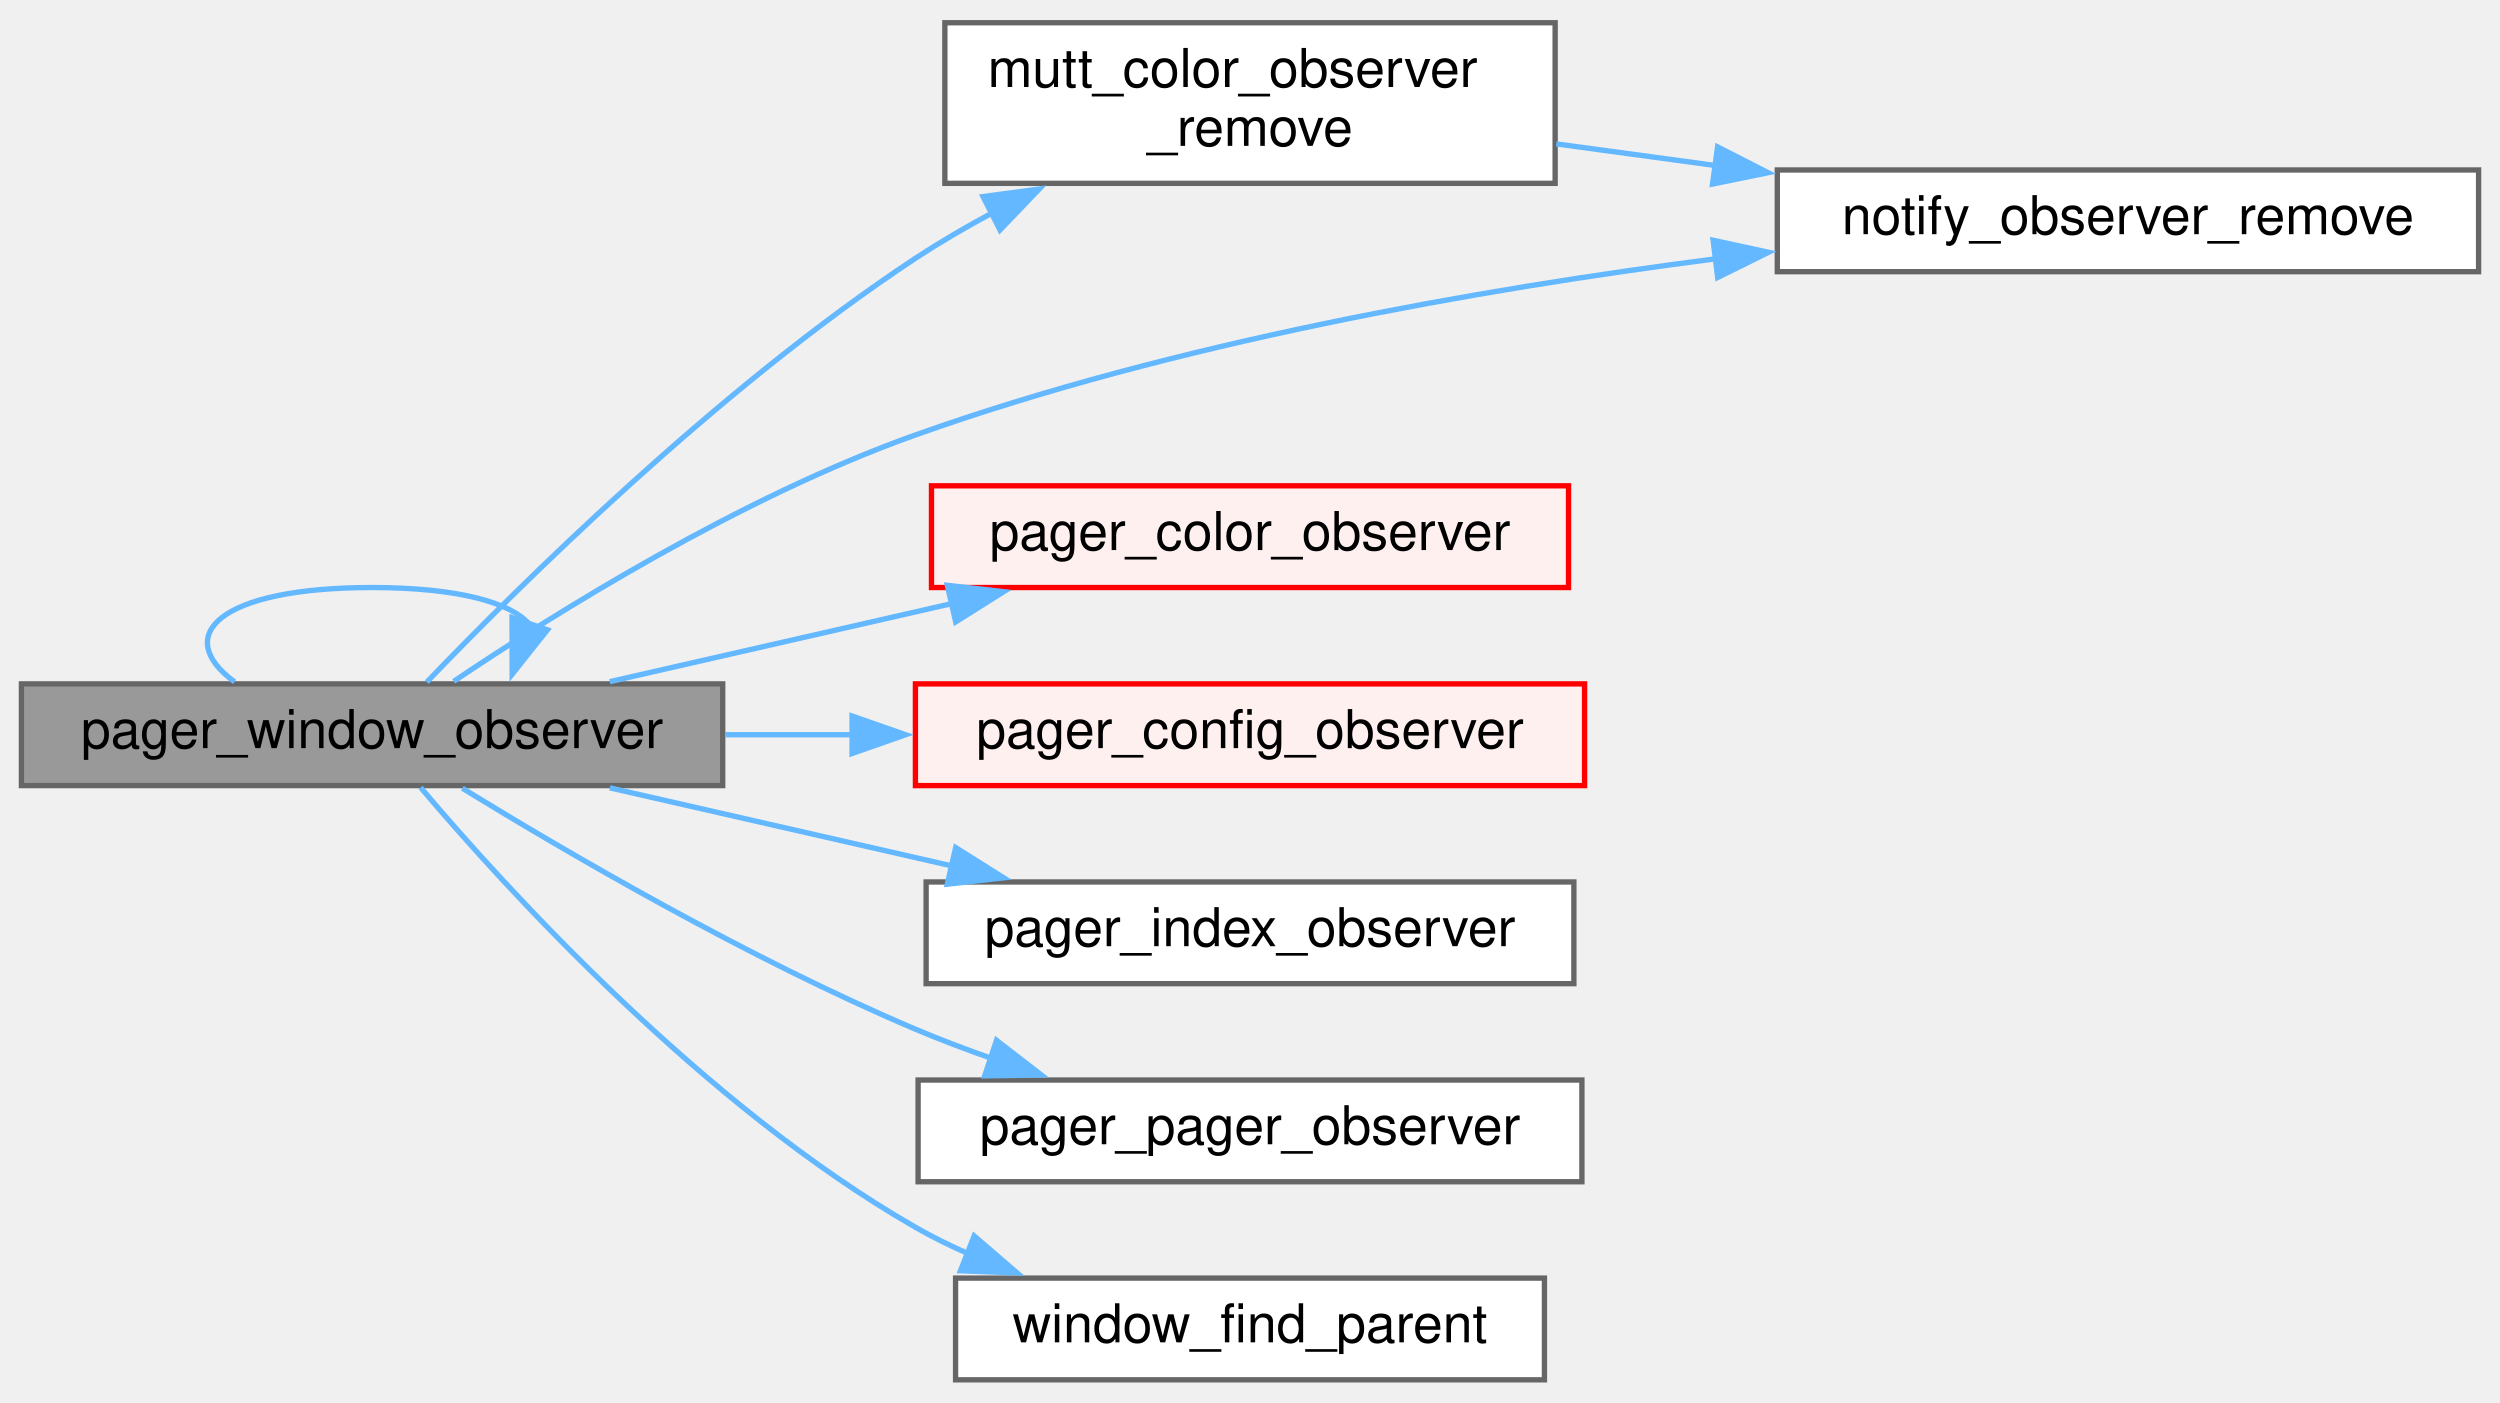
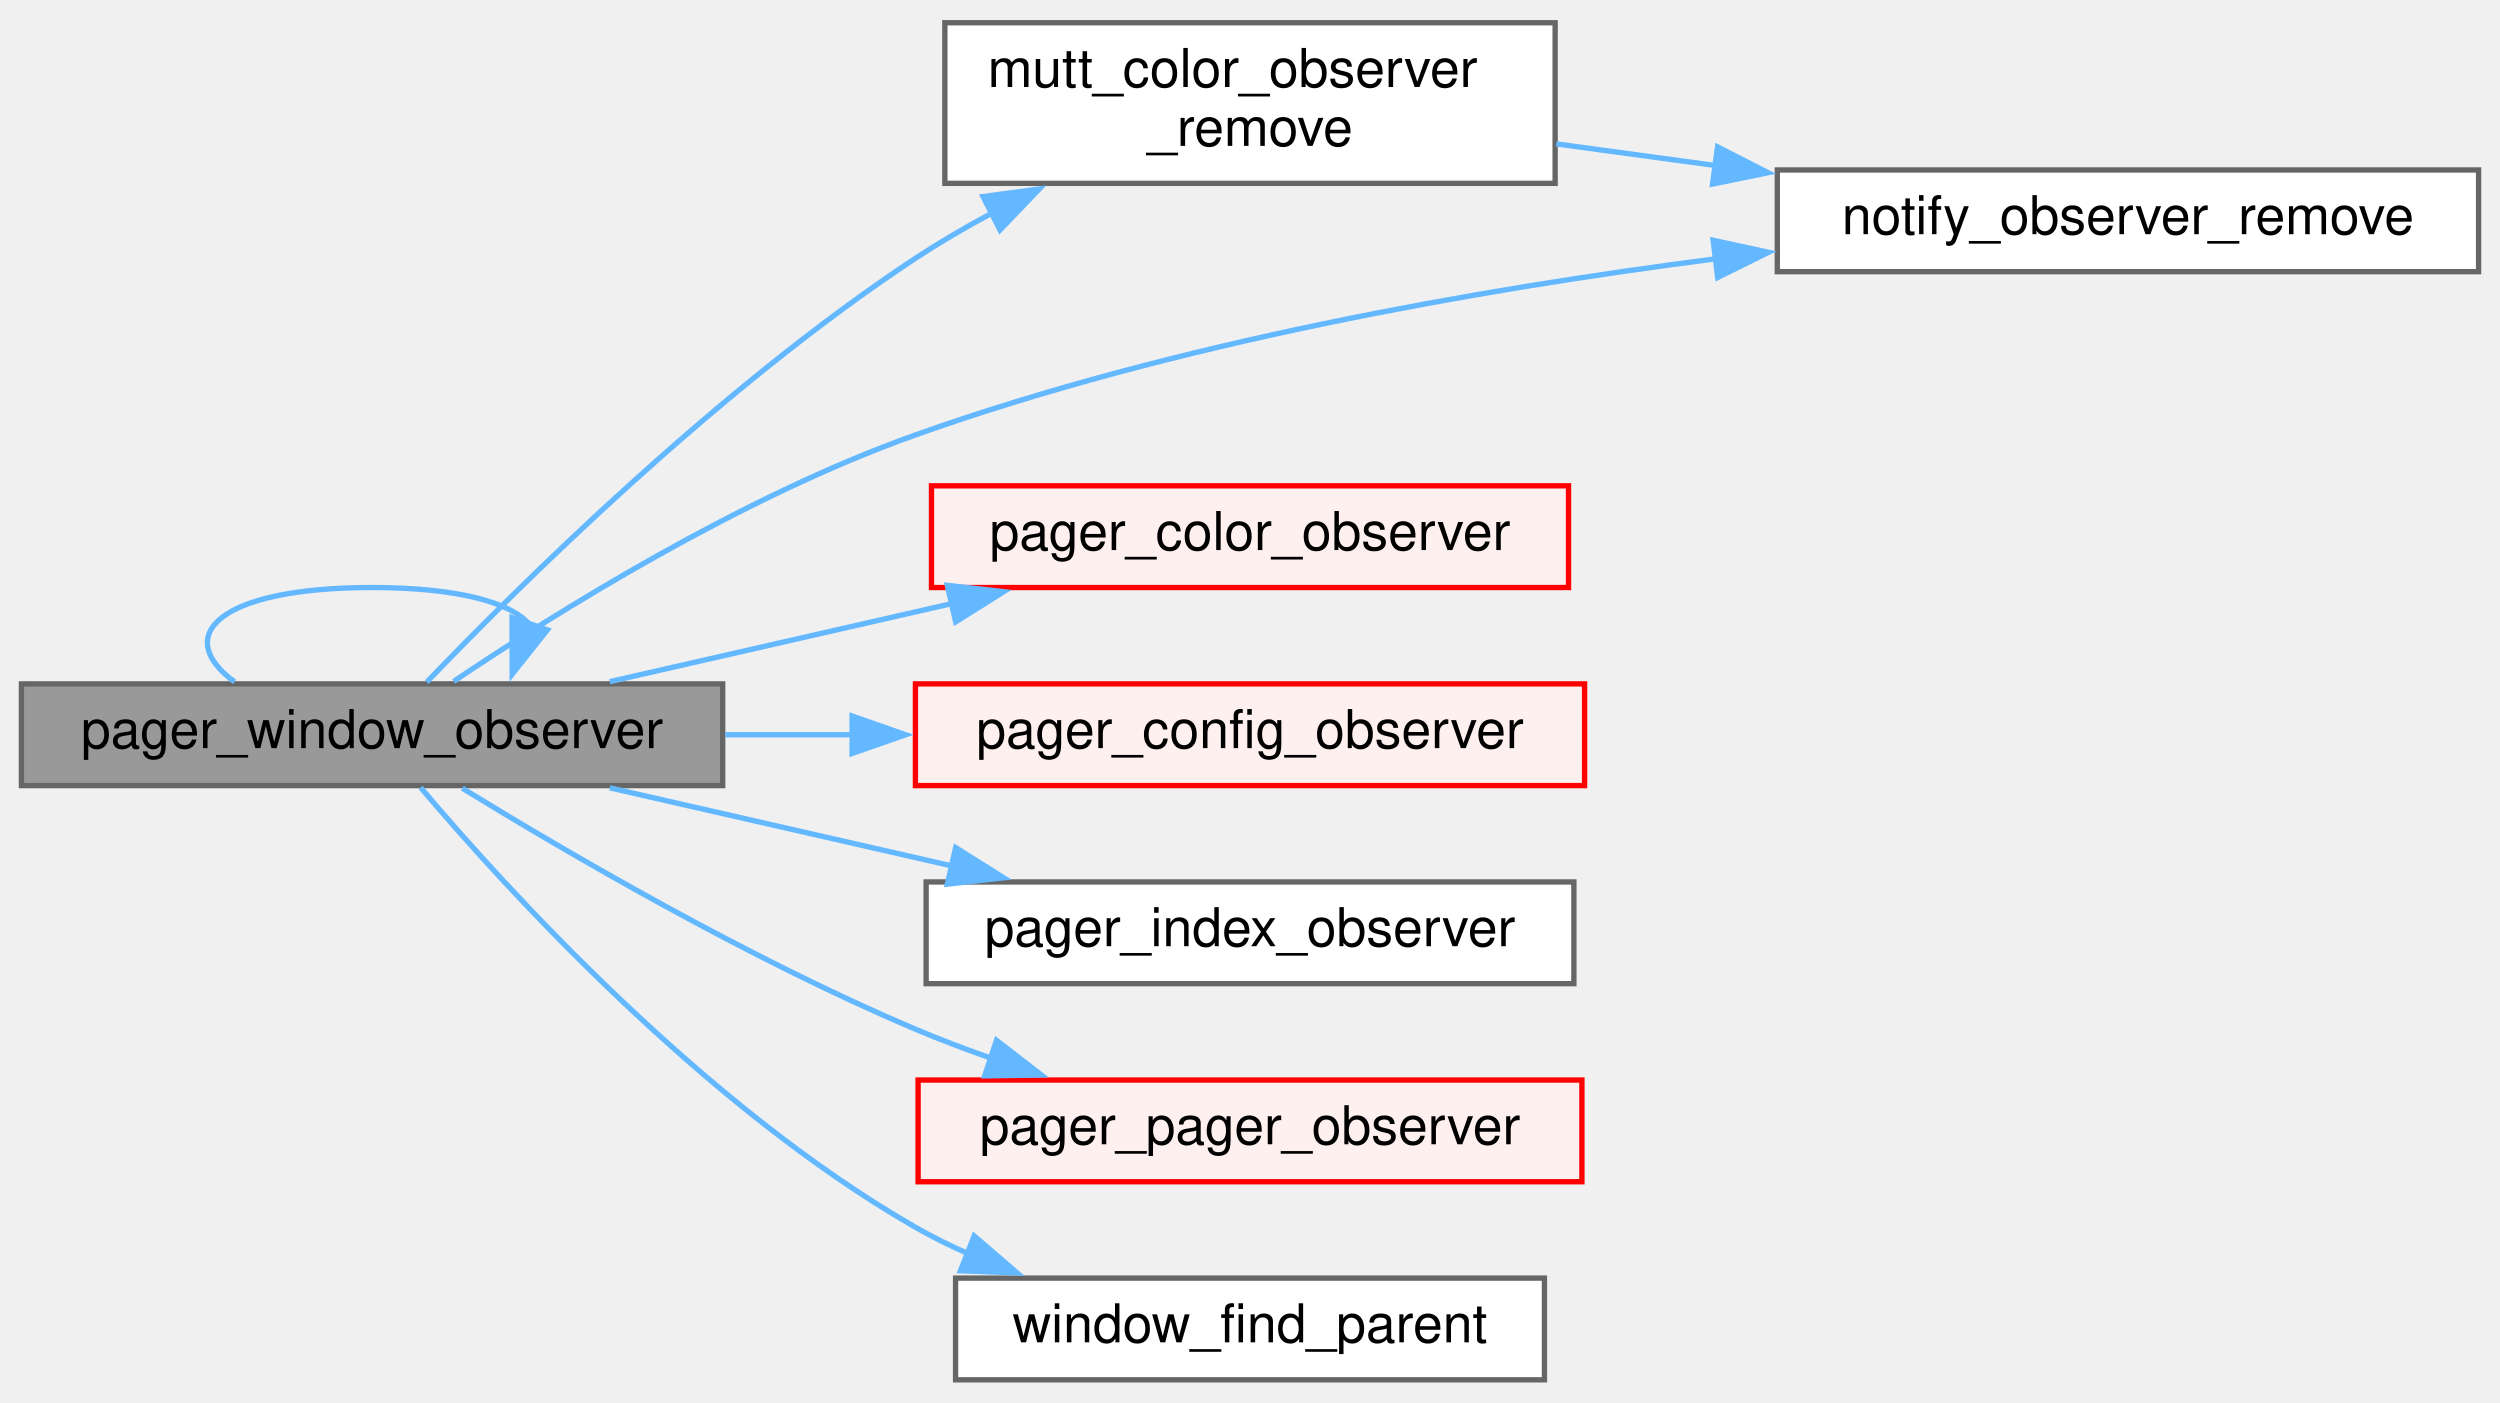
<svg xmlns="http://www.w3.org/2000/svg" xmlns:xlink="http://www.w3.org/1999/xlink" width="467pt" height="262pt" viewBox="0.00 0.00 467.00 261.50">
  <g id="graph0" class="graph" transform="scale(1 1) rotate(0) translate(4 257.5)">
    <g id="node1" class="node">
      <g id="a_node1">
        <a xlink:title="Notification that a Window has changed - Implements observer_t -.">
          <polygon fill="#999999" stroke="#666666" points="131,-130 0,-130 0,-111 131,-111 131,-130" />
          <text text-anchor="middle" x="65.5" y="-118" font-family="Helvetica,sans-Serif" font-size="10.00">pager_window_observer</text>
        </a>
      </g>
    </g>
    <g id="edge8" class="edge">
      <path fill="none" stroke="#63b8ff" d="M39.82,-130.37C28.11,-138.94 36.67,-148 65.5,-148 81.72,-148 91.52,-145.13 94.91,-141.1" />
      <polygon fill="#63b8ff" stroke="#63b8ff" points="98.26,-140.09 91.67,-131.8 91.65,-142.39 98.26,-140.09" />
    </g>
    <g id="node2" class="node">
      <g id="a_node2">
        <a xlink:href="color_2notify_8c.html#a0a047d102aae8830a4e1edb4e2ad31d1" target="_top" xlink:title="Remove an observer.">
          <polygon fill="white" stroke="#666666" points="286.5,-253.5 172.5,-253.5 172.5,-223.5 286.5,-223.5 286.5,-253.5" />
          <text text-anchor="start" x="180.5" y="-241.5" font-family="Helvetica,sans-Serif" font-size="10.00">mutt_color_observer</text>
          <text text-anchor="middle" x="229.5" y="-230.5" font-family="Helvetica,sans-Serif" font-size="10.00">_remove</text>
        </a>
      </g>
    </g>
    <g id="edge1" class="edge">
      <path fill="none" stroke="#63b8ff" d="M75.72,-130.34C92.58,-147.91 130.03,-185.13 167,-209.5 171.51,-212.47 176.36,-215.3 181.31,-217.96" />
      <polygon fill="#63b8ff" stroke="#63b8ff" points="179.63,-221.03 190.13,-222.44 182.8,-214.79 179.63,-221.03" />
    </g>
    <g id="node3" class="node">
      <g id="a_node3">
        <a xlink:href="mutt_2notify_8c.html#a0cfc4087bc33bb057001e9d3a55eb2bb" target="_top" xlink:title="Remove an observer from an object.">
          <polygon fill="white" stroke="#666666" points="459,-226 328,-226 328,-207 459,-207 459,-226" />
          <text text-anchor="middle" x="393.5" y="-214" font-family="Helvetica,sans-Serif" font-size="10.00">notify_observer_remove</text>
        </a>
      </g>
    </g>
    <g id="edge3" class="edge">
      <path fill="none" stroke="#63b8ff" d="M80.75,-130.47C99.6,-143.16 134.26,-164.85 167,-176.5 215.24,-193.67 272.02,-203.69 316.53,-209.41" />
      <polygon fill="#63b8ff" stroke="#63b8ff" points="316.01,-212.87 326.36,-210.62 316.86,-205.92 316.01,-212.87" />
    </g>
    <g id="node4" class="node">
      <g id="a_node4">
        <a xlink:href="group__observer__api.html#ga41d4b35fb2260fdc7a1fa393ff9d438a" target="_top" xlink:title="Notification that a Color has changed - Implements observer_t -.">
          <polygon fill="#fff0f0" stroke="red" points="289,-167 170,-167 170,-148 289,-148 289,-167" />
          <text text-anchor="middle" x="229.5" y="-155" font-family="Helvetica,sans-Serif" font-size="10.00">pager_color_observer</text>
        </a>
      </g>
    </g>
    <g id="edge4" class="edge">
      <path fill="none" stroke="#63b8ff" d="M109.91,-130.42C129.62,-134.92 153.13,-140.29 174.01,-145.05" />
      <polygon fill="#63b8ff" stroke="#63b8ff" points="172.96,-148.41 183.49,-147.22 174.52,-141.58 172.96,-148.41" />
    </g>
    <g id="node5" class="node">
      <g id="a_node5">
        <a xlink:href="group__observer__api.html#ga45db352e9d9e44b51bcbad35c86627da" target="_top" xlink:title="Notification that a Config Variable has changed - Implements observer_t -.">
          <polygon fill="#fff0f0" stroke="red" points="292,-130 167,-130 167,-111 292,-111 292,-130" />
          <text text-anchor="middle" x="229.5" y="-118" font-family="Helvetica,sans-Serif" font-size="10.00">pager_config_observer</text>
        </a>
      </g>
    </g>
    <g id="edge5" class="edge">
      <path fill="none" stroke="#63b8ff" d="M131.46,-120.5C139.27,-120.5 147.28,-120.5 155.19,-120.5" />
      <polygon fill="#63b8ff" stroke="#63b8ff" points="155.17,-124 165.17,-120.5 155.17,-117 155.17,-124" />
    </g>
    <g id="node6" class="node">
      <g id="a_node6">
        <a xlink:href="group__observer__api.html#gaa0ff3a12974be0a94bec14b6c6dedf85" target="_top" xlink:title="Notification that the Index has changed - Implements observer_t -.">
          <polygon fill="white" stroke="#666666" points="290,-93 169,-93 169,-74 290,-74 290,-93" />
          <text text-anchor="middle" x="229.5" y="-81" font-family="Helvetica,sans-Serif" font-size="10.00">pager_index_observer</text>
        </a>
      </g>
    </g>
    <g id="edge6" class="edge">
      <path fill="none" stroke="#63b8ff" d="M109.91,-110.58C129.62,-106.08 153.13,-100.71 174.01,-95.95" />
      <polygon fill="#63b8ff" stroke="#63b8ff" points="174.52,-99.42 183.49,-93.78 172.96,-92.59 174.52,-99.42" />
    </g>
    <g id="node7" class="node">
      <g id="a_node7">
        <a xlink:href="group__observer__api.html#ga078909a8671e53219dacd6c54fff4b52" target="_top" xlink:title="Notification that the Pager has changed - Implements observer_t -.">
-           <polygon fill="white" stroke="#666666" points="291.5,-56 167.5,-56 167.5,-37 291.5,-37 291.5,-56" />
+           <polygon fill="#fff0f0" stroke="red" points="291.5,-56 167.5,-56 167.5,-37 291.5,-37 291.5,-56" />
          <text text-anchor="middle" x="229.5" y="-44" font-family="Helvetica,sans-Serif" font-size="10.00">pager_pager_observer</text>
        </a>
      </g>
    </g>
    <g id="edge7" class="edge">
      <path fill="none" stroke="#63b8ff" d="M82.36,-110.51C101.76,-98.6 135.86,-78.67 167,-65.5 171.58,-63.56 176.43,-61.72 181.31,-60.01" />
      <polygon fill="#63b8ff" stroke="#63b8ff" points="182.15,-63.42 190.53,-56.94 179.94,-56.78 182.15,-63.42" />
    </g>
    <g id="node8" class="node">
      <g id="a_node8">
        <a xlink:href="mutt__window_8c.html#a0f795efae05ecc48e24cb02219e31006" target="_top" xlink:title="Find a (grand-)parent of a Window by type.">
          <polygon fill="white" stroke="#666666" points="284.5,-19 174.5,-19 174.5,0 284.5,0 284.5,-19" />
          <text text-anchor="middle" x="229.5" y="-7" font-family="Helvetica,sans-Serif" font-size="10.00">window_find_parent</text>
        </a>
      </g>
    </g>
    <g id="edge9" class="edge">
      <path fill="none" stroke="#63b8ff" d="M74.57,-110.65C90.38,-91.96 127.39,-51.2 167,-28.5 170.15,-26.69 173.49,-25.04 176.93,-23.53" />
      <polygon fill="#63b8ff" stroke="#63b8ff" points="177.97,-26.88 186,-19.97 175.41,-20.37 177.97,-26.88" />
    </g>
    <g id="edge2" class="edge">
      <path fill="none" stroke="#63b8ff" d="M286.71,-230.87C296.33,-229.56 306.48,-228.18 316.52,-226.82" />
      <polygon fill="#63b8ff" stroke="#63b8ff" points="316.84,-230.31 326.28,-225.49 315.9,-223.37 316.84,-230.31" />
    </g>
  </g>
</svg>
